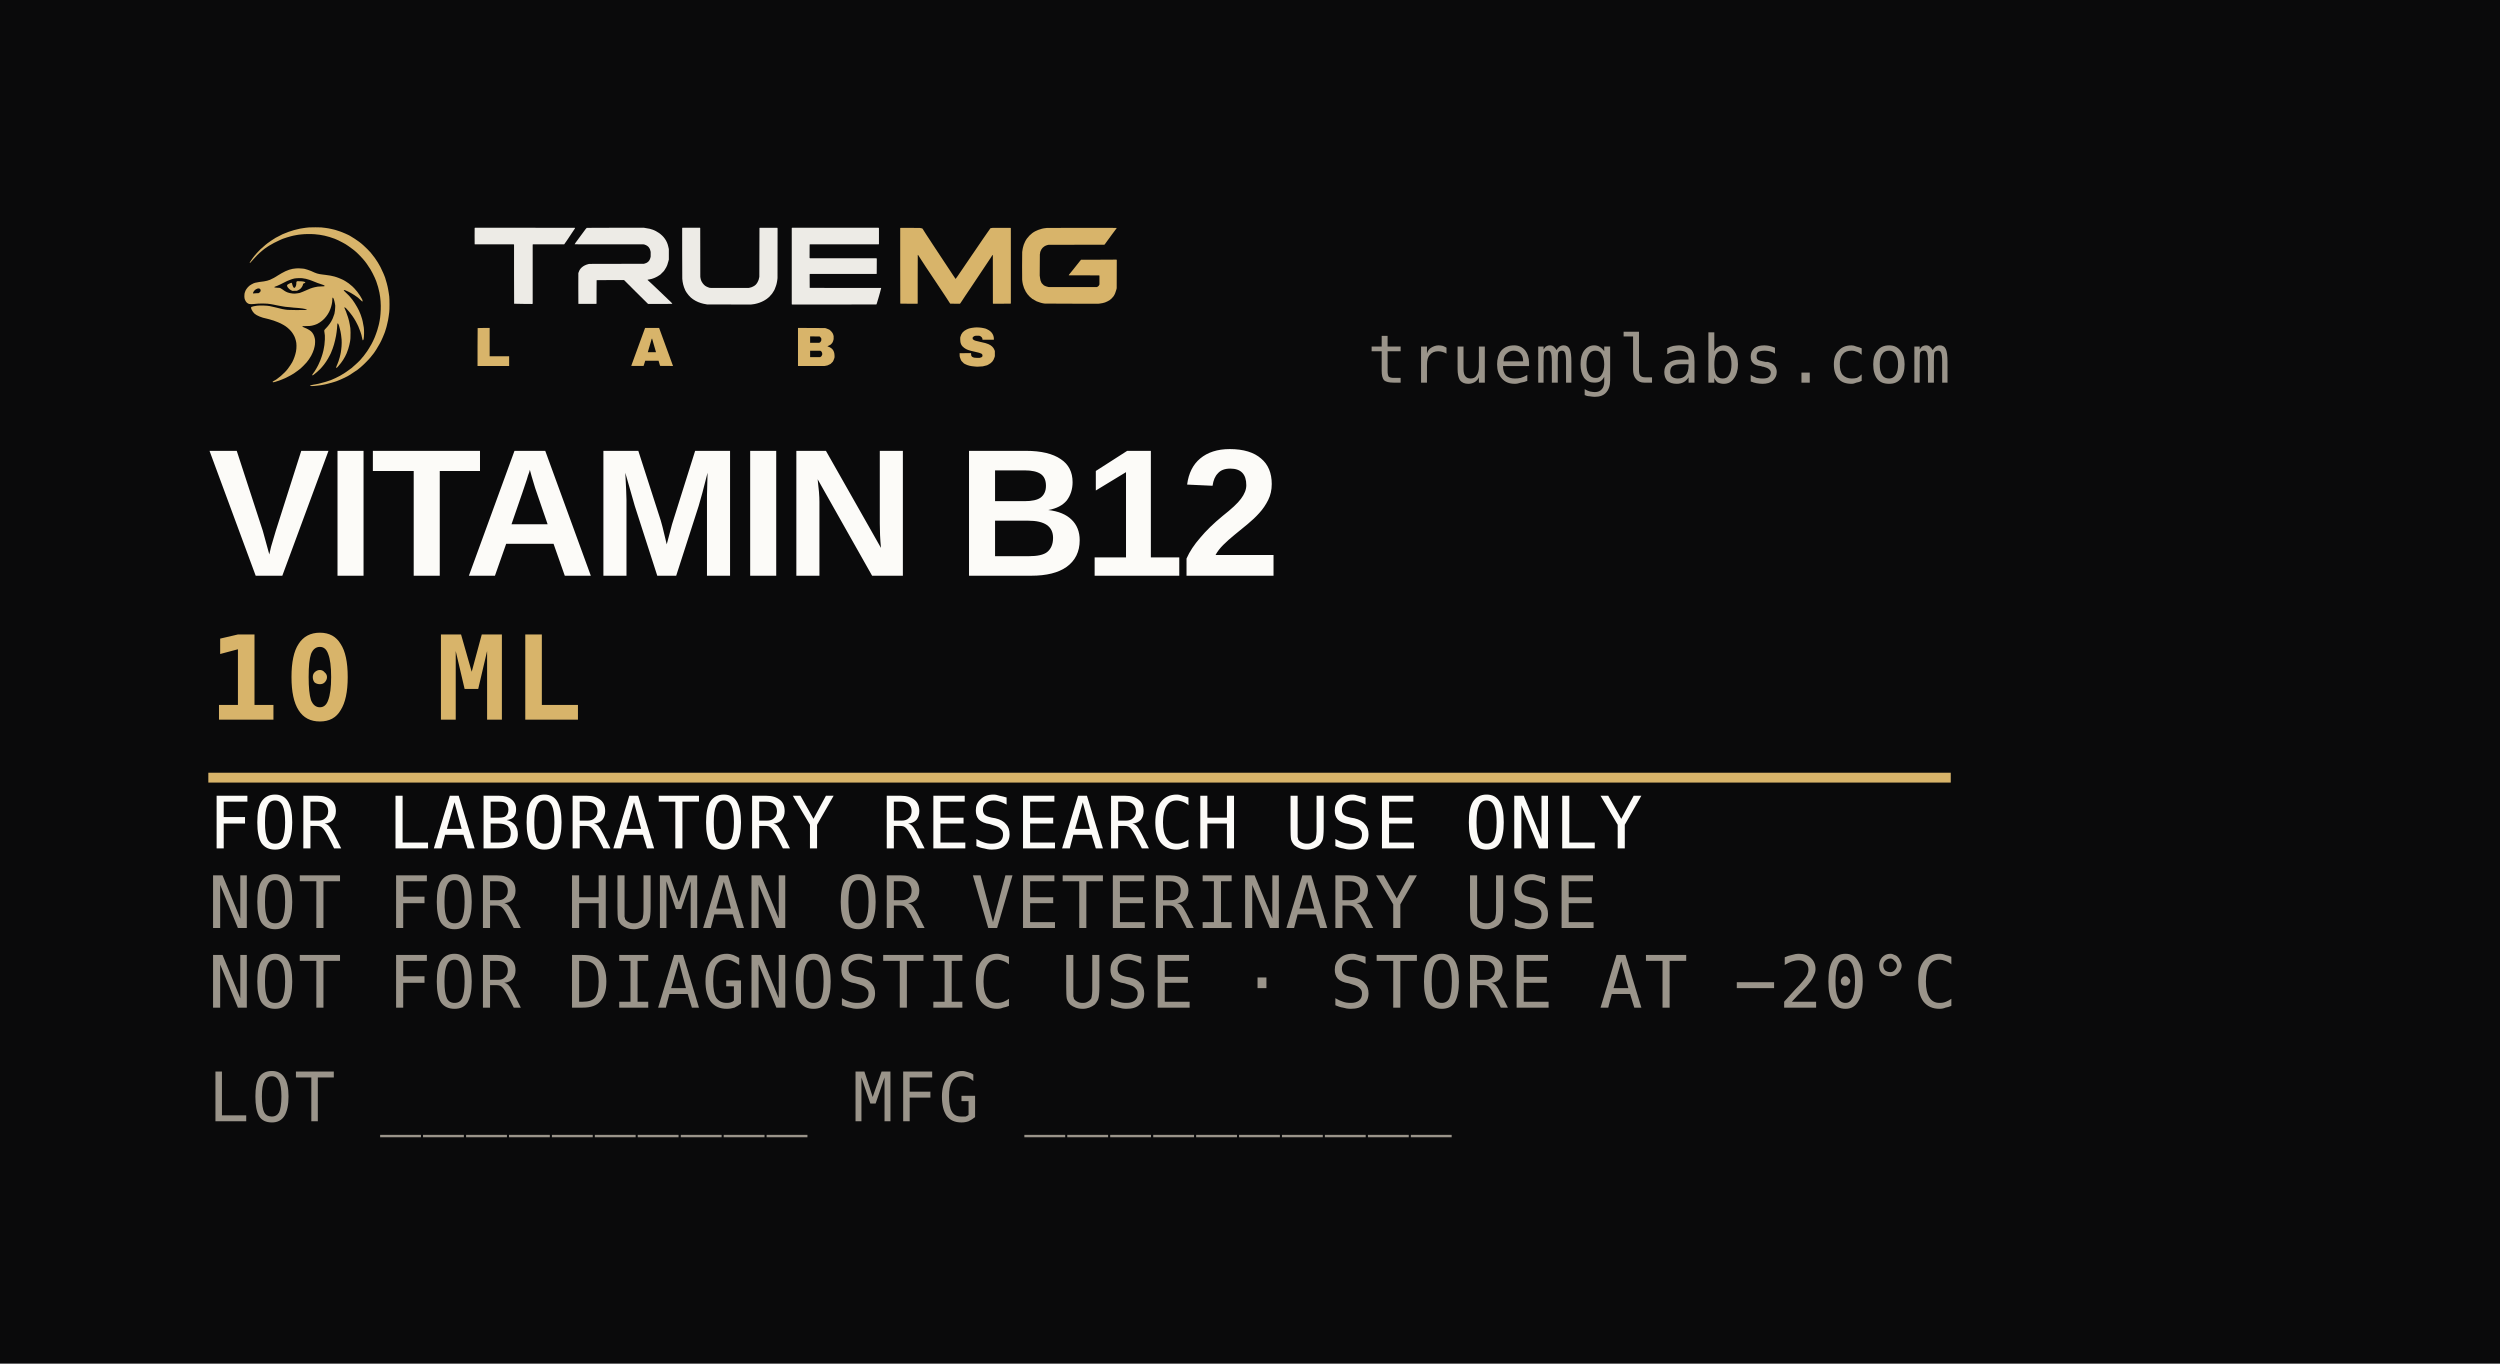
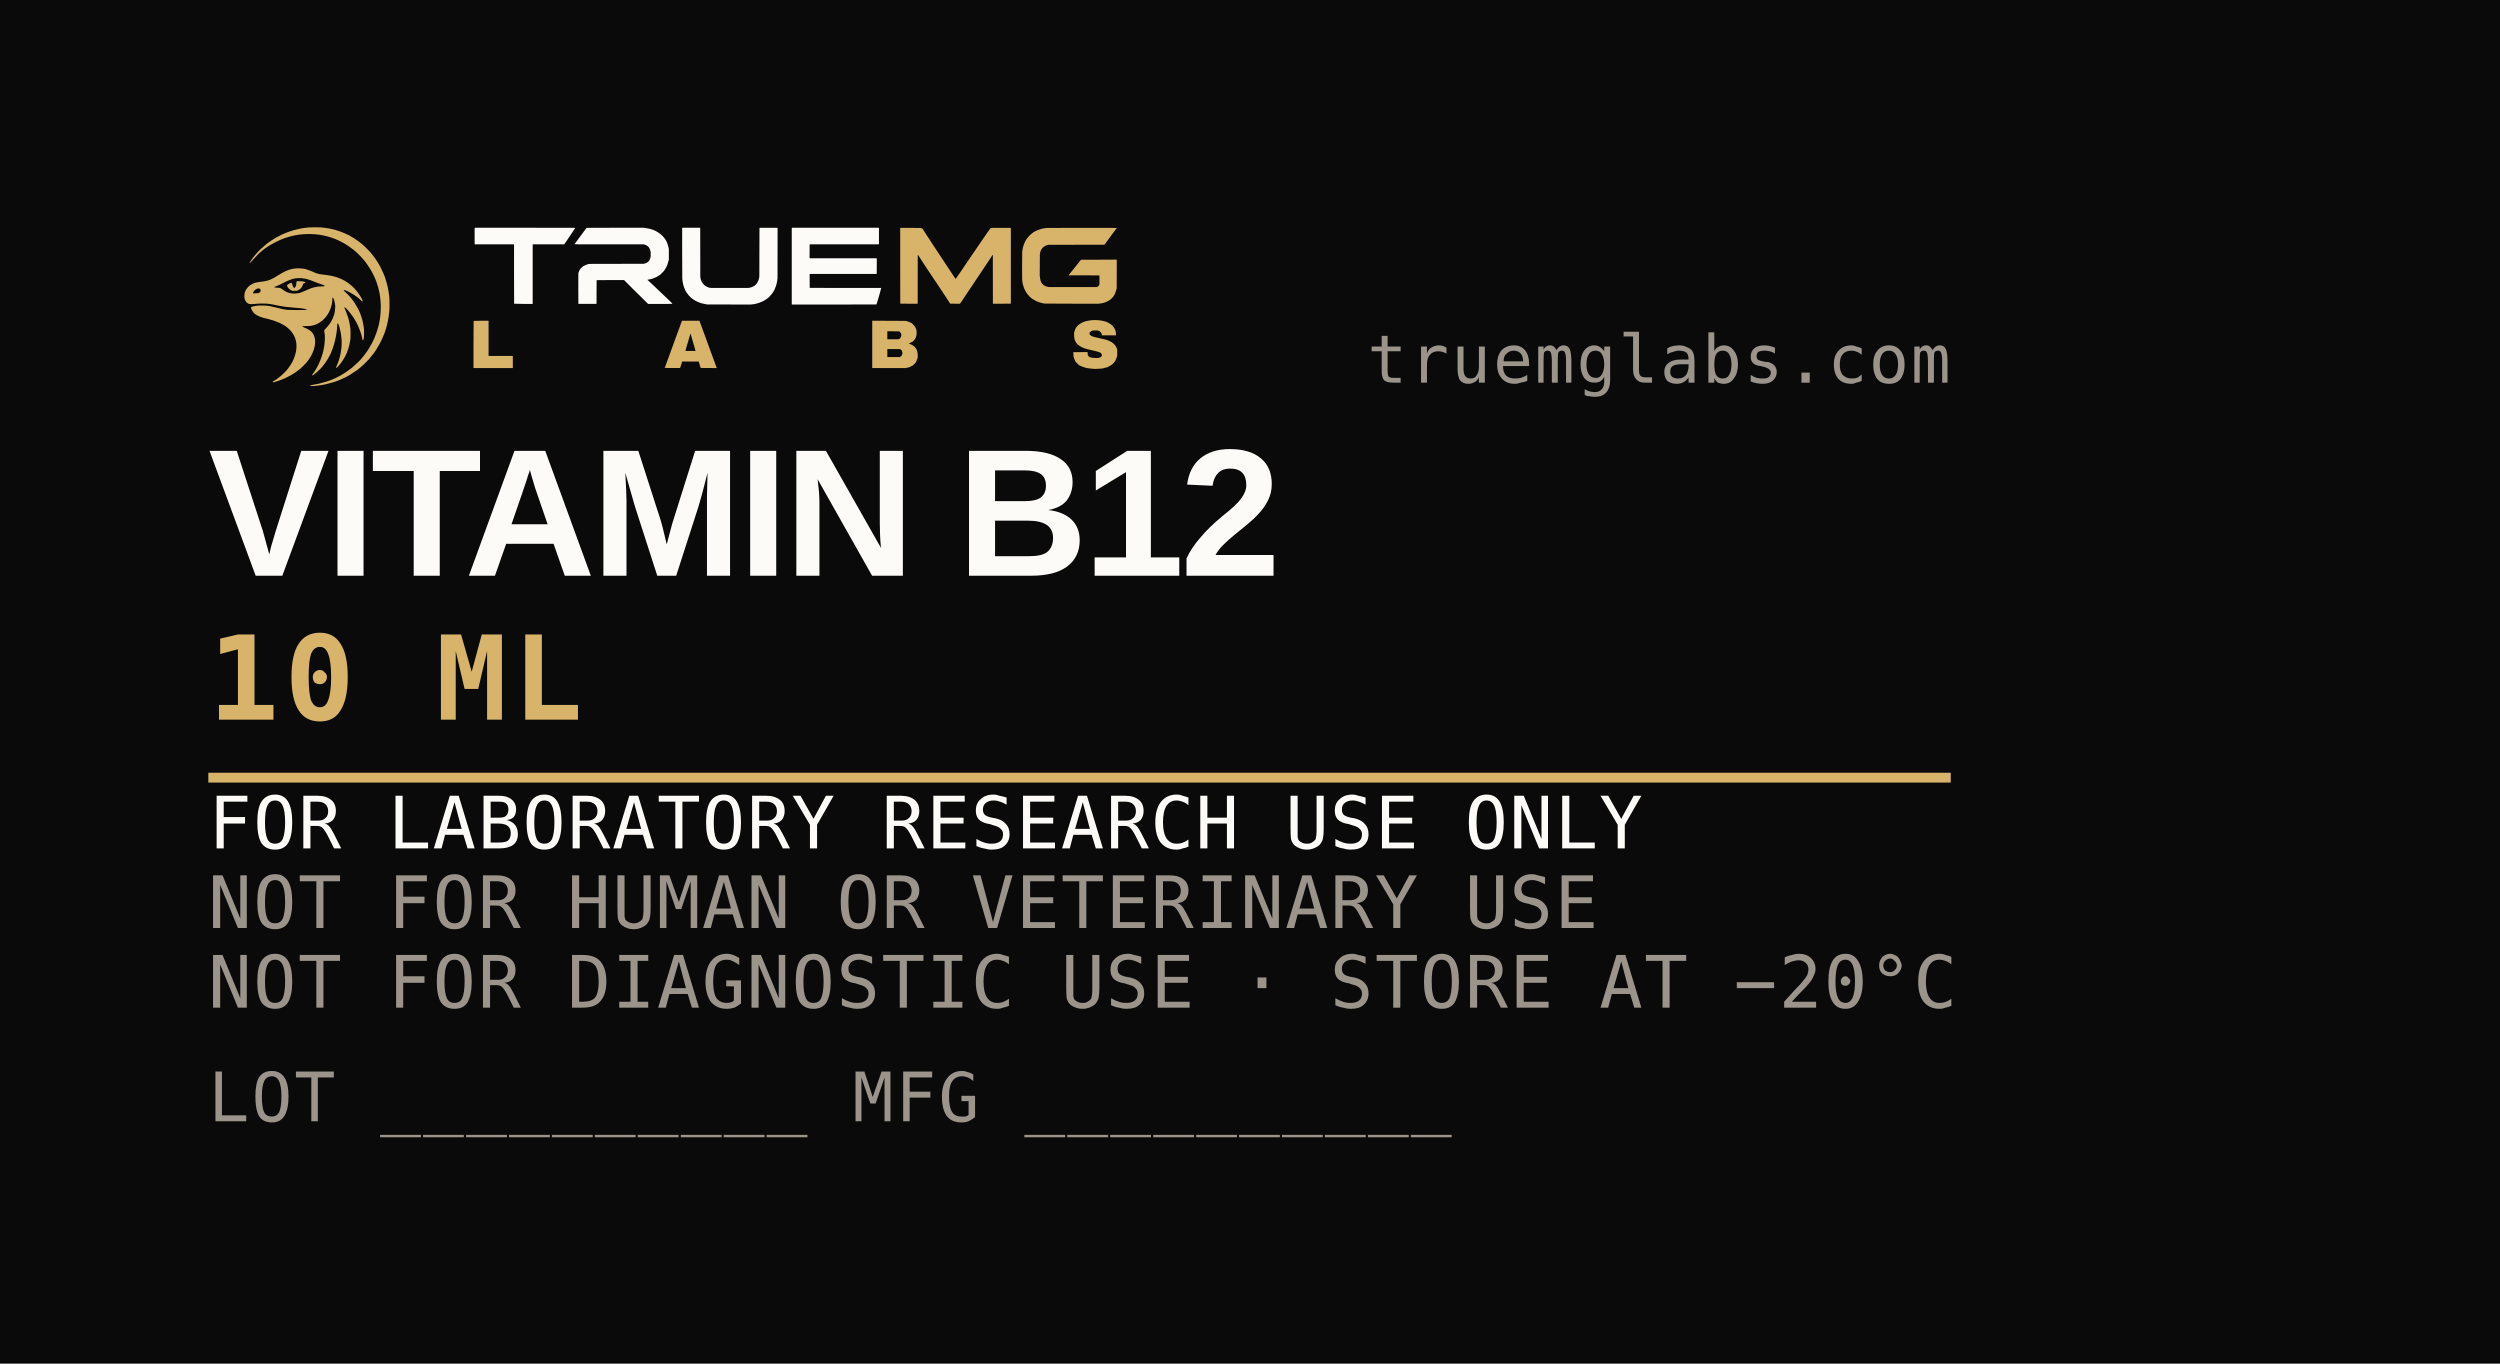
<svg xmlns="http://www.w3.org/2000/svg" width="66.0mm" height="36.0mm" viewBox="0 0 66.0 36.0">
  <rect x="0" y="0" width="66.0" height="36.0" fill="#0A0A0B" />
  <g transform="translate(5.500,5.300) scale(0.0035)">
    <g transform="translate(0,1600) scale(0.025,-0.025)" fill="#D8B46A" stroke="none">
      <path d="M30400 55957 c-297 -16 -720 -59 -940 -94 -220 -35 -598 -91 -840 -124 -768 -105 -982 -149 -2060 -419 -187 -47 -520 -130 -740 -184 -821 -204 -2477 -801 -3440 -1242 -528 -241 -1624 -809 -2100 -1086 -590 -345 -2063 -1335 -2434 -1636 -184 -150 -429 -344 -546 -432 -225 -171 -418 -340 -1592 -1400 -171 -154 -354 -346 -408 -427 -53 -81 -151 -178 -217 -217 -65 -39 -332 -323 -591 -631 -260 -307 -536 -632 -615 -722 -79 -90 -204 -252 -278 -361 -74 -110 -192 -263 -262 -340 -114 -126 -263 -343 -696 -1013 -216 -334 -206 -561 14 -319 54 61 220 236 368 390 148 154 351 382 453 506 583 717 1913 2044 2524 2520 187 146 376 305 420 354 124 139 986 773 1403 1033 152 95 430 269 617 387 719 454 2073 1166 2860 1505 308 133 603 269 657 303 136 88 871 359 1323 488 209 60 422 131 472 159 51 28 280 93 509 144 229 52 529 139 668 194 138 54 485 138 771 186 286 48 664 121 840 162 176 41 500 94 720 119 220 24 553 61 740 82 1195 135 2877 157 4140 55 2107 -171 3829 -563 6000 -1368 547 -203 1543 -682 2440 -1172 805 -441 925 -512 1273 -757 172 -121 406 -279 520 -351 314 -199 918 -640 1261 -920 168 -138 414 -333 546 -433 671 -512 2476 -2380 3072 -3178 171 -230 399 -535 507 -678 203 -270 597 -862 1144 -1720 301 -472 1075 -1973 1331 -2582 244 -582 288 -689 440 -1078 157 -402 526 -1548 526 -1634 0 -25 63 -271 139 -546 425 -1525 659 -3281 692 -5200 24 -1413 -143 -3550 -352 -4500 -43 -198 -116 -563 -160 -812 -45 -249 -115 -537 -156 -640 -40 -103 -95 -296 -122 -428 -70 -351 -400 -1420 -556 -1800 -45 -110 -126 -335 -179 -500 -303 -935 -1266 -2951 -1690 -3540 -48 -66 -136 -217 -195 -335 -59 -118 -223 -384 -363 -590 -141 -206 -291 -442 -333 -525 -80 -157 -865 -1223 -1119 -1521 -80 -93 -265 -302 -411 -463 -146 -160 -293 -345 -327 -409 -114 -218 -2195 -2185 -2830 -2676 -482 -373 -1297 -962 -1638 -1185 -187 -123 -392 -257 -455 -299 -933 -620 -1772 -1089 -2765 -1547 -1211 -558 -1273 -583 -2220 -892 -165 -54 -462 -153 -659 -220 -404 -137 -1597 -460 -1841 -499 -88 -14 -268 -60 -400 -101 -132 -42 -497 -113 -811 -159 -315 -46 -711 -117 -880 -159 -170 -41 -410 -95 -534 -119 -231 -46 -397 -133 -347 -183 95 -94 798 -124 1312 -56 165 22 480 57 700 78 872 82 1752 214 2260 340 209 52 470 107 580 122 229 33 1212 293 1670 443 170 56 494 152 720 213 225 62 554 167 730 234 812 310 1131 440 1222 499 54 35 216 108 361 162 314 117 1446 662 1757 846 121 71 355 207 520 301 366 210 1934 1241 2396 1576 184 134 481 371 660 526 178 155 414 350 524 433 303 227 1686 1577 2220 2165 530 584 702 788 1026 1220 124 165 288 365 363 445 76 80 195 237 265 348 69 111 214 324 322 474 107 150 267 390 356 533 591 958 912 1505 1022 1741 70 149 190 374 268 501 77 128 192 355 255 505 63 150 272 615 464 1033 191 418 388 895 437 1060 48 165 128 376 176 469 47 93 114 299 147 457 34 159 105 389 159 511 54 123 134 394 178 603 44 209 133 578 197 820 205 766 368 1607 466 2396 53 420 127 980 164 1244 103 719 104 3773 2 4678 -40 351 -80 651 -89 666 -10 15 -53 304 -97 642 -44 338 -123 794 -176 1014 -53 220 -110 499 -126 620 -35 263 -450 1784 -595 2180 -56 154 -103 326 -103 383 -1 57 -46 192 -102 300 -55 108 -130 296 -165 417 -36 121 -106 301 -157 400 -51 99 -137 297 -190 440 -127 339 -665 1495 -792 1700 -54 88 -134 241 -177 340 -180 415 -1143 1960 -1598 2567 -399 531 -784 1023 -1271 1625 -285 353 -1603 1669 -2131 2128 -215 187 -483 422 -594 522 -112 101 -303 252 -424 337 -121 85 -274 203 -340 262 -268 241 -2259 1538 -2760 1799 -154 81 -352 185 -440 232 -251 134 -937 448 -980 448 -21 0 -151 53 -289 119 -523 248 -1616 649 -2243 823 -194 54 -383 113 -420 133 -38 19 -212 65 -388 103 -176 37 -574 130 -885 205 -311 75 -689 154 -840 175 -151 22 -572 84 -935 139 -363 54 -912 118 -1220 141 -624 46 -2827 46 -3660 -1z" />
      <path d="M26520 43595 c-1503 -101 -2804 -534 -4460 -1485 -714 -409 -983 -571 -1100 -661 -55 -43 -163 -110 -240 -149 -77 -40 -201 -119 -276 -176 -252 -192 -912 -540 -1832 -966 -362 -168 -1371 -434 -1832 -483 -220 -24 -849 -105 -1397 -181 -1084 -151 -1615 -302 -2108 -598 -124 -75 -244 -136 -267 -136 -23 0 -123 -62 -222 -138 -99 -75 -243 -170 -319 -210 -194 -101 -835 -791 -958 -1032 -57 -110 -148 -261 -204 -335 -55 -74 -113 -191 -127 -260 -15 -69 -77 -242 -139 -385 -93 -215 -119 -350 -150 -780 -62 -878 26 -1314 388 -1935 234 -401 636 -717 1052 -828 273 -73 1001 -73 1501 0 1439 208 4011 182 5050 -52 99 -22 459 -87 800 -145 341 -57 728 -138 860 -179 132 -41 510 -114 840 -162 330 -47 780 -129 1000 -181 220 -51 607 -113 860 -136 253 -24 865 -80 1360 -124 495 -45 981 -98 1080 -118 99 -20 306 -37 460 -38 354 -3 1780 -140 2269 -220 561 -91 1231 -246 1282 -297 107 -107 -50 -145 -708 -168 -1005 -37 -4364 -9 -5019 41 -919 71 -2277 343 -3524 706 -295 86 -642 164 -1920 435 -801 170 -2892 235 -3833 119 -689 -85 -1433 -246 -1627 -352 -142 -77 -161 -105 -172 -254 -7 -100 14 -219 54 -296 36 -70 115 -247 175 -392 132 -321 525 -849 832 -1119 668 -585 2172 -1205 3551 -1464 184 -34 412 -90 507 -124 95 -34 263 -78 373 -99 481 -89 2334 -717 2607 -883 70 -43 250 -120 400 -172 244 -83 464 -195 1313 -665 764 -423 1614 -1125 2248 -1858 531 -613 1106 -1620 1268 -2220 39 -143 124 -429 189 -636 240 -761 257 -2233 37 -3317 -217 -1075 -632 -2255 -1116 -3173 -229 -434 -819 -1321 -1340 -2014 -1001 -1331 -3082 -3113 -4317 -3698 -201 -95 -291 -207 -251 -311 40 -104 505 -42 935 126 201 79 390 143 420 143 30 0 161 38 291 85 130 47 425 153 656 235 1057 378 1752 700 3120 1446 773 421 1073 619 2200 1450 708 522 898 688 1617 1407 888 889 1167 1215 1709 1992 459 658 952 1543 1074 1925 28 88 87 232 131 320 162 320 426 1184 487 1588 34 226 81 482 105 568 24 86 47 446 51 800 5 574 -6 700 -108 1164 -196 892 -591 1610 -1163 2111 -348 305 -1330 854 -1763 986 -288 88 -828 392 -822 463 7 83 242 104 886 80 867 -32 1816 58 2336 222 198 62 469 141 603 175 749 190 2014 1010 2759 1788 834 871 1481 1889 1872 2948 371 1003 586 2015 587 2767 0 510 43 700 159 700 169 0 460 -829 623 -1780 l107 -620 -22 -660 c-20 -592 -86 -1119 -231 -1831 -41 -202 -387 -1161 -474 -1316 -22 -40 -93 -192 -157 -337 -367 -838 -1079 -1848 -1882 -2673 -599 -615 -608 -633 -509 -1135 146 -744 192 -1447 147 -2272 -48 -871 -109 -1582 -139 -1632 -12 -18 -67 -361 -124 -762 -56 -401 -146 -867 -198 -1036 -53 -168 -107 -378 -122 -466 -14 -88 -78 -322 -141 -520 -64 -198 -160 -504 -214 -680 -152 -499 -411 -1216 -459 -1274 -24 -29 -90 -177 -147 -329 -57 -152 -145 -349 -195 -437 -51 -88 -122 -250 -158 -360 -36 -110 -119 -281 -185 -380 -66 -99 -120 -197 -120 -218 0 -20 -72 -160 -160 -310 -88 -149 -235 -402 -327 -562 -315 -549 -487 -810 -761 -1157 -516 -654 -501 -911 32 -556 404 269 1699 1403 2036 1782 132 149 367 412 523 584 778 860 1696 2237 2305 3457 131 264 289 579 351 700 62 121 141 322 177 448 36 125 128 358 204 519 77 160 140 315 140 345 0 29 52 183 115 341 392 980 975 3467 1107 4727 32 308 86 767 118 1020 33 253 61 649 62 880 5 962 253 961 558 -3 94 -296 211 -735 261 -977 49 -242 135 -611 191 -820 55 -209 121 -587 145 -840 25 -253 62 -559 82 -680 172 -1013 156 -2619 -38 -3940 -42 -286 -88 -619 -102 -740 -14 -121 -76 -427 -137 -680 -61 -253 -150 -622 -197 -820 -127 -538 -590 -1900 -721 -2122 -39 -66 -146 -312 -238 -546 -153 -393 -176 -552 -79 -552 54 0 393 237 393 275 0 17 149 195 331 395 955 1050 1835 2420 2383 3710 337 792 716 1965 832 2574 36 190 109 535 161 766 162 707 225 1653 199 3000 -22 1204 -30 1285 -245 2420 -174 915 -259 1298 -325 1453 -34 81 -78 246 -98 366 -20 121 -90 346 -154 500 -65 155 -172 452 -238 661 -219 697 -371 1096 -590 1549 -225 468 -255 587 -158 625 60 23 542 -311 542 -375 0 -18 167 -210 371 -426 204 -216 424 -465 490 -553 65 -88 227 -295 361 -460 806 -1000 1475 -2061 2055 -3260 159 -330 307 -633 329 -674 87 -161 473 -1149 536 -1371 37 -129 117 -352 179 -495 130 -300 330 -1063 443 -1694 78 -431 162 -666 238 -666 74 0 192 250 233 495 136 809 151 2549 29 3405 -164 1155 -478 2567 -677 3046 -53 129 -120 333 -147 454 -28 121 -91 301 -140 400 -49 99 -112 252 -139 340 -263 842 -1447 2937 -2313 4092 -647 863 -1321 1593 -2113 2292 -380 335 -559 564 -507 649 35 57 368 -4 513 -94 72 -44 234 -116 359 -159 125 -43 285 -113 354 -156 69 -43 225 -117 346 -164 193 -76 779 -416 1600 -929 143 -89 368 -246 500 -349 132 -103 324 -236 427 -295 103 -59 226 -156 273 -217 47 -60 209 -209 361 -330 151 -121 341 -298 423 -393 147 -172 412 -367 500 -367 65 0 11 374 -86 593 -41 95 -200 374 -352 620 -152 246 -308 510 -346 587 -75 150 -584 868 -818 1153 -619 756 -1136 1324 -1463 1607 -910 786 -1306 1090 -1806 1385 -172 102 -385 235 -473 295 -208 143 -717 397 -1153 577 -191 79 -504 209 -697 289 -192 80 -485 187 -650 238 -165 50 -453 139 -640 196 -545 168 -1843 407 -2580 476 -374 34 -869 97 -1100 139 -231 41 -582 94 -780 116 -361 41 -1191 293 -1520 460 -595 303 -1597 706 -2220 892 -828 248 -1011 292 -1227 295 -114 1 -339 19 -500 39 -451 57 -1085 72 -1593 38z m1750 -2955 c603 -47 1755 -303 2219 -493 182 -75 385 -148 451 -164 66 -15 237 -80 380 -143 809 -358 2387 -945 3079 -1146 331 -96 539 -198 665 -324 l62 -61 -65 -65 c-53 -53 -213 -68 -952 -89 -973 -28 -1196 -54 -1970 -230 -915 -207 -1807 -533 -2759 -1007 -349 -173 -1455 -617 -1800 -722 -198 -60 -1095 -189 -1477 -212 -768 -46 -2093 236 -2671 568 -510 292 -675 400 -952 621 -165 132 -444 309 -620 393 l-320 152 -722 36 c-406 19 -761 55 -810 82 -106 56 -115 157 -18 191 39 13 178 68 310 123 132 55 384 151 560 213 176 62 653 285 1060 495 407 211 947 483 1200 605 253 122 559 273 680 335 121 62 328 144 460 181 132 37 313 110 402 161 90 52 307 131 483 176 176 45 382 108 458 139 375 156 1784 254 2667 185z m-12741 -3188 c84 -49 157 -141 206 -259 153 -369 -11 -726 -452 -985 l-183 -108 -600 0 c-407 0 -628 -16 -687 -50 -118 -67 -232 -63 -294 11 -172 208 461 1091 900 1255 118 44 284 119 368 165 187 103 540 89 742 -29z" />
      <path d="M26687 39620 l-119 -100 -18 -470 c-17 -409 -36 -512 -147 -790 -197 -494 -466 -674 -672 -450 -159 174 -361 642 -408 950 -51 326 -114 458 -237 490 -131 34 -1056 -420 -1251 -615 -316 -316 318 -1235 1125 -1629 l379 -186 681 3 680 2 425 205 c315 151 495 269 691 452 333 312 649 831 725 1190 68 324 93 351 426 450 314 94 364 159 230 301 -178 190 -840 297 -1832 297 l-559 0 -119 -100z" />
    </g>
  </g>
  <g transform="translate(12.500,6.000) scale(0.003017)">
    <g transform="translate(0,681) scale(0.025,-0.025)" stroke="none">
-       <g fill="#EDEBE6">
+       <g fill="#FCFBF8">
        <path d="M465 27020 l-58 -59 -15 -2770 c-8 -1524 0 -2802 18 -2841 l33 -70 6816 0 6815 0 61 -61 61 -61 -3 -10322 c-2 -5867 12 -10336 32 -10355 19 -18 1457 -45 3195 -61 l3160 -28 70 77 70 78 0 10325 0 10325 77 42 78 41 5439 0 5440 0 86 110 c125 160 843 1198 1065 1538 295 455 724 1099 1709 2569 l910 1356 -12 104 -12 103 -17488 9 -17488 9 -59 -58z" />
        <path d="M39653 27037 c-49 -18 -221 -200 -384 -405 -458 -576 -1855 -2468 -2161 -2925 -179 -268 -743 -1037 -1416 -1929 -166 -221 -278 -407 -266 -440 l22 -57 12086 -12 12086 -12 278 -88 c640 -203 1152 -536 1485 -965 307 -395 445 -712 569 -1304 l66 -320 0 -800 0 -800 -66 -300 c-181 -812 -569 -1408 -1152 -1768 -273 -168 -352 -202 -789 -341 l-351 -111 -9580 -21 -9580 -22 -300 -72 c-898 -215 -1753 -647 -2317 -1169 -555 -514 -833 -960 -1109 -1776 l-74 -220 -9 -5315 c-6 -2923 5 -5341 24 -5374 l33 -60 3113 -1 3113 0 48 65 47 66 6 4063 c3 2235 15 4080 27 4100 13 21 2011 36 4813 36 l4790 0 4138 -4134 c2275 -2274 4176 -4155 4224 -4180 l88 -46 3836 0 c2110 0 4003 12 4207 26 l369 26 19 50 c22 57 -449 537 -1427 1453 -693 648 -3219 3069 -3680 3525 -144 143 -513 492 -821 776 -307 284 -765 716 -1018 960 -460 444 -678 647 -1334 1239 l-350 316 13 64 12 65 180 30 c98 16 287 47 419 68 1108 179 2211 624 3280 1324 l560 366 620 626 620 626 263 400 c457 695 732 1203 890 1648 218 612 370 1114 408 1352 14 88 56 250 92 360 l67 200 0 1860 0 1860 -67 280 c-37 154 -105 451 -152 660 -425 1916 -1544 3522 -3281 4711 -1373 939 -2719 1447 -4380 1652 -176 22 -437 66 -580 99 l-260 59 -9960 -6 c-5478 -3 -9999 -20 -10047 -38z" />
        <path d="M73081 27003 l-41 -78 3 -8632 c2 -4748 18 -8831 36 -9073 101 -1383 432 -2698 970 -3860 66 -143 137 -296 156 -340 20 -44 107 -188 194 -320 88 -132 189 -294 225 -360 209 -379 985 -1283 1459 -1702 967 -852 2219 -1538 3517 -1926 650 -194 1101 -302 1480 -354 165 -23 381 -62 480 -87 l180 -46 7678 -14 7679 -14 341 41 c875 105 996 127 1782 328 1078 274 2363 850 3164 1418 90 64 252 177 360 252 187 130 549 429 780 644 172 160 902 995 1009 1154 55 80 204 315 333 521 129 206 275 440 325 520 50 80 106 181 125 225 20 44 83 188 142 320 184 414 294 707 421 1120 67 220 148 481 179 580 32 99 77 306 101 460 24 154 62 337 84 406 22 69 70 384 107 700 l66 574 11 8700 12 8700 -51 100 -50 100 -3067 0 -3067 0 -52 -52 -52 -52 -24 -8508 -24 -8508 -44 -260 c-110 -664 -270 -1122 -588 -1684 -416 -734 -817 -1122 -1520 -1473 -547 -273 -643 -308 -1159 -424 l-449 -100 -6776 10 -6776 11 -200 71 c-110 39 -290 99 -400 133 -249 78 -763 334 -1012 503 -573 388 -1285 1345 -1482 1993 -23 77 -72 239 -109 360 -36 121 -85 364 -108 540 l-41 320 -14 8515 -13 8515 -45 55 -46 55 -3073 0 -3074 0 -42 -77z" />
        <path d="M111470 27037 l-70 -41 0 -13357 0 -13356 77 -42 78 -41 14699 0 c8085 0 14727 11 14761 23 73 29 147 254 589 1797 45 154 107 361 140 460 63 190 147 481 240 830 105 394 171 630 288 1030 333 1138 450 1584 428 1620 l-25 40 -12447 1 c-6847 0 -12469 14 -12496 31 l-47 30 -13 2367 -12 2367 52 52 52 52 11644 8 11643 7 44 44 44 44 13 2601 14 2601 -64 97 -64 98 -11636 0 -11636 0 -65 65 -65 65 9 2319 10 2320 55 55 56 56 12035 0 12036 0 42 77 41 78 0 2733 0 2734 -61 88 -61 87 -15129 1 -15129 0 -70 -41z" />
      </g>
      <g fill="#D8B46A">
        <path d="M149428 26991 l-69 -51 0 -13193 c0 -7256 10 -13210 23 -13230 14 -22 1228 -37 3012 -37 l2990 0 48 48 48 48 0 8485 c0 4667 11 8496 24 8510 51 51 137 -27 250 -225 101 -177 300 -490 866 -1360 66 -102 354 -541 640 -976 286 -435 601 -923 700 -1084 99 -162 321 -503 493 -760 172 -256 505 -753 740 -1103 235 -350 445 -663 467 -695 22 -31 510 -762 1084 -1623 574 -861 1170 -1754 1324 -1985 154 -231 405 -609 558 -840 153 -231 503 -754 776 -1163 274 -408 516 -772 538 -808 22 -36 195 -296 384 -577 189 -282 556 -836 816 -1232 1081 -1646 1205 -1838 1541 -2380 75 -121 155 -233 178 -249 22 -17 800 -30 1727 -30 l1686 -1 119 135 c65 75 217 295 338 490 237 384 977 1507 1354 2055 228 331 2457 3644 2617 3889 44 67 699 1051 1456 2187 757 1135 1423 2135 1480 2222 180 274 1884 2825 1961 2936 156 223 1269 1899 1393 2098 72 114 250 393 396 620 l265 412 64 -13 65 -12 10 -8456 10 -8455 45 -54 45 -54 3045 1 c1675 0 3068 15 3097 33 l52 33 3 9997 c2 5498 1 11430 -2 13183 l-5 3187 -64 64 -64 64 -3106 -3 -3106 -4 -378 -57 -379 -56 -90 -91 c-86 -86 -510 -688 -1208 -1715 -174 -255 -384 -561 -468 -680 -84 -119 -276 -396 -427 -616 -151 -220 -458 -665 -682 -990 -1061 -1535 -1504 -2184 -2993 -4392 -102 -151 -291 -424 -420 -606 -395 -558 -1826 -2658 -2692 -3952 -243 -363 -534 -795 -646 -960 -362 -533 -933 -1370 -1216 -1780 -151 -220 -481 -706 -734 -1080 -645 -958 -666 -976 -803 -710 -42 83 -173 285 -290 450 -117 165 -304 439 -414 609 -110 170 -319 485 -464 700 -262 388 -699 1050 -1710 2591 -288 440 -580 881 -649 980 -69 99 -254 378 -411 620 -158 242 -361 548 -451 680 -281 410 -2516 3790 -2639 3990 -64 104 -235 365 -380 580 -145 214 -333 498 -417 630 -84 132 -354 546 -599 920 -245 374 -615 940 -823 1259 -207 318 -435 660 -505 760 -71 99 -211 316 -313 481 -101 165 -291 462 -420 660 -130 198 -296 457 -368 575 -72 117 -167 271 -211 341 -44 69 -139 228 -212 352 -169 288 -192 306 -474 358 -129 23 -333 61 -454 84 l-220 41 -3341 16 -3341 15 -70 -51z" />
        <path d="M200748 27015 c-12 -12 -199 -36 -415 -54 -432 -34 -1041 -135 -1353 -224 -1056 -300 -1666 -529 -2360 -890 -1428 -741 -2792 -2118 -3512 -3547 -409 -812 -663 -1509 -787 -2160 -25 -132 -70 -357 -100 -500 -79 -379 -135 -742 -162 -1060 -43 -494 -55 -9253 -14 -9700 56 -610 149 -1204 259 -1660 102 -419 325 -1132 377 -1200 16 -22 80 -166 140 -320 130 -331 384 -846 530 -1076 305 -481 394 -610 605 -874 491 -615 1084 -1182 1642 -1570 290 -202 1442 -860 1505 -860 28 0 101 -26 164 -59 200 -104 621 -251 1093 -383 253 -70 546 -153 651 -184 105 -31 330 -75 500 -97 170 -23 390 -53 489 -68 99 -14 4347 -33 9440 -40 l9260 -14 540 64 c656 78 1322 222 1791 386 457 161 1227 540 1629 803 397 259 1101 959 1378 1369 420 622 746 1395 972 2303 l125 500 14 4945 15 4946 -71 71 -71 71 -1581 -27 c-870 -14 -3652 -26 -6184 -26 l-4603 0 -358 -430 c-730 -878 -909 -1102 -1673 -2099 -240 -314 -558 -715 -706 -891 -148 -176 -383 -466 -523 -644 -337 -431 -699 -871 -887 -1081 -88 -98 -148 -202 -140 -243 l14 -72 5305 -10 5304 -10 53 -64 53 -63 2 -1507 2 -1506 -91 -224 c-110 -274 -304 -474 -603 -623 l-226 -113 -8400 4 -8400 4 -320 70 c-469 102 -882 246 -1179 409 l-261 145 -360 364 -361 364 -139 260 c-255 475 -361 834 -439 1480 -25 209 -65 499 -88 643 l-43 264 25 3744 25 3744 40 105 c22 58 40 190 41 293 1 337 223 944 505 1380 483 748 1297 1294 2194 1474 l240 48 9794 23 9795 22 117 140 c64 77 166 212 225 299 139 203 491 691 749 1038 529 712 1029 1396 1202 1646 106 153 235 331 287 397 354 447 648 839 1069 1427 120 168 302 408 403 532 l184 226 -13 87 -12 88 -12145 8 c-6680 5 -12155 -1 -12167 -13z" />
      </g>
    </g>
-     <g transform="translate(0,811.8) scale(1.607877)">
-       <g transform="translate(0,300) scale(0.025,-0.025)" fill="#D8B46A" stroke="none">
-         <path d="M109060 10374 c-883 -105 -1223 -191 -1720 -433 -723 -354 -1137 -832 -1320 -1524 l-62 -237 -3 -388 c-4 -854 255 -1416 851 -1840 580 -413 916 -536 2354 -856 1425 -317 1640 -428 1640 -841 l0 -141 -113 -114 -114 -113 -214 -63 -214 -64 -425 0 c-504 0 -844 55 -1052 172 l-152 85 -83 134 -83 134 -20 258 -21 258 -1245 -10 -1244 -11 9 -334 9 -334 66 -266 c36 -146 121 -374 189 -506 l125 -240 281 -282 281 -281 281 -146 c560 -291 1154 -435 2099 -509 l500 -39 606 38 606 39 461 117 462 116 312 163 c696 362 1073 805 1299 1525 l94 299 -2 560 -2 560 -94 240 c-217 556 -654 973 -1318 1259 -413 178 -717 261 -1834 501 -954 205 -1224 295 -1434 476 l-146 126 -4 173 -5 172 146 134 147 134 173 52 173 51 400 1 400 1 151 -53 c299 -106 549 -418 549 -685 l0 -122 1240 0 1240 0 0 232 c0 429 -157 880 -432 1244 -232 306 -531 541 -948 745 l-360 176 -388 100 c-588 151 -1538 223 -2092 157z" />
-         <path d="M907 10253 c-15 -14 -27 -1877 -27 -4140 l0 -4113 3440 0 3440 0 0 1060 0 1060 -2120 0 -2120 0 0 3080 0 3080 -1293 0 c-712 0 -1306 -12 -1320 -27z" />
-         <path d="M37329 10210 c-16 -38 -696 -1897 -1510 -4130 l-1482 -4060 1338 -11 c735 -5 1345 -2 1355 8 10 10 94 267 186 571 l167 552 1453 0 1453 0 166 -560 166 -560 1408 -11 1408 -10 -54 150 c-226 634 -2882 7899 -2925 8001 l-54 130 -1523 0 -1524 0 -28 -70z m1733 -2892 c92 -340 278 -981 413 -1425 135 -444 245 -826 245 -850 l0 -43 -880 0 -880 0 0 35 c0 20 118 428 261 908 144 480 325 1099 402 1375 77 276 150 534 162 574 12 40 41 66 65 58 l43 -14 169 -618z" />
-         <path d="M70640 6143 l0 -4143 2902 0 2901 0 309 62 308 62 334 158 333 158 252 251 251 252 125 248 c69 137 153 351 185 477 l60 229 -1 321 c-1 601 -160 1085 -470 1430 -201 224 -556 447 -848 535 -133 40 -241 82 -241 95 0 12 146 91 325 175 l324 152 189 177 c231 216 381 483 460 821 l61 257 0 322 1 321 -62 239 c-83 323 -270 621 -559 892 l-241 226 -260 128 c-143 71 -368 160 -499 198 l-239 69 -2950 15 -2950 15 0 -4142z m4807 2197 c59 -44 145 -145 190 -225 l83 -146 0 -196 0 -196 -90 -178 -90 -178 -136 -91 -136 -90 -994 0 -994 0 0 702 0 702 1030 -12 1030 -12 107 -80z m151 -3079 c149 -77 276 -287 306 -506 l24 -176 -47 -179 c-53 -196 -161 -336 -329 -424 l-108 -56 -1082 0 -1082 0 0 700 0 700 1102 0 1102 0 114 -59z" />
+     <g transform="translate(0,811.8) scale(2.00071)">
+       <g transform="translate(0,214) scale(0.025,-0.025)" fill="#D8B46A" stroke="none">
+         <path d="M108180 8534 c-883 -105 -1223 -191 -1720 -433 -723 -354 -1137 -832 -1320 -1524 l-62 -237 -3 -388 c-4 -854 255 -1416 851 -1840 580 -413 916 -536 2354 -856 1425 -317 1640 -428 1640 -841 l0 -141 -113 -114 -114 -113 -214 -63 -214 -64 -425 0 c-504 0 -844 55 -1052 172 l-152 85 -83 134 -83 134 -20 258 -21 258 -1245 -10 -1244 -11 9 -334 9 -334 66 -266 c36 -146 121 -374 189 -506 l125 -240 281 -282 281 -281 281 -146 c560 -291 1154 -435 2099 -509 l500 -39 606 38 606 39 461 117 462 116 312 163 c696 362 1073 805 1299 1525 l94 299 -2 560 -2 560 -94 240 c-217 556 -654 973 -1318 1259 -413 178 -717 261 -1834 501 -954 205 -1224 295 -1434 476 l-146 126 -4 173 -5 172 146 134 147 134 173 52 173 51 400 1 400 1 151 -53 c299 -106 549 -418 549 -685 l0 -122 1240 0 1240 0 0 232 c0 429 -157 880 -432 1244 -232 306 -531 541 -948 745 l-360 176 -388 100 c-588 151 -1538 223 -2092 157z" />
+         <path d="M27 8413 c-15 -14 -27 -1877 -27 -4140 l0 -4113 3440 0 3440 0 0 1060 0 1060 -2120 0 -2120 0 0 3080 0 3080 -1293 0 c-712 0 -1306 -12 -1320 -27z" />
+         <path d="M36449 8370 c-16 -38 -696 -1897 -1510 -4130 l-1482 -4060 1338 -11 c735 -5 1345 -2 1355 8 10 10 94 267 186 571 l167 552 1453 0 1453 0 166 -560 166 -560 1408 -11 1408 -10 -54 150 c-226 634 -2882 7899 -2925 8001 l-54 130 -1523 0 -1524 0 -28 -70z m1733 -2892 c92 -340 278 -981 413 -1425 135 -444 245 -826 245 -850 l0 -43 -880 0 -880 0 0 35 c0 20 118 428 261 908 144 480 325 1099 402 1375 77 276 150 534 162 574 12 40 41 66 65 58 l43 -14 169 -618z" />
+         <path d="M69760 4303 l0 -4143 2902 0 2901 0 309 62 308 62 334 158 333 158 252 251 251 252 125 248 c69 137 153 351 185 477 l60 229 -1 321 c-1 601 -160 1085 -470 1430 -201 224 -556 447 -848 535 -133 40 -241 82 -241 95 0 12 146 91 325 175 l324 152 189 177 c231 216 381 483 460 821 l61 257 0 322 1 321 -62 239 c-83 323 -270 621 -559 892 l-241 226 -260 128 c-143 71 -368 160 -499 198 l-239 69 -2950 15 -2950 15 0 -4142z m4807 2197 c59 -44 145 -145 190 -225 l83 -146 0 -196 0 -196 -90 -178 -90 -178 -136 -91 -136 -90 -994 0 -994 0 0 702 0 702 1030 -12 1030 -12 107 -80z m151 -3079 c149 -77 276 -287 306 -506 l24 -176 -47 -179 c-53 -196 -161 -336 -329 -424 l-108 -56 -1082 0 -1082 0 0 700 0 700 1102 0 1102 0 114 -59z" />
      </g>
    </g>
  </g>
  <text x="51.50" y="10.10" text-anchor="end" font-family="IBM Plex Mono, SF Mono, Menlo, monospace" font-size="1.75" letter-spacing="0.05" fill="#9A948A">truemglabs.com</text>
  <text x="5.5" y="15.20" font-family="Archivo Black, Archivo, Helvetica Neue, Arial, sans-serif" font-weight="900" font-size="4.80" letter-spacing="-0.12" fill="#FCFBF8">VITAMIN B12</text>
  <text x="5.5" y="19.00" font-family="IBM Plex Mono, SF Mono, Menlo, monospace" font-weight="600" font-size="3.10" letter-spacing="0.14" fill="#D8B46A">10 ML</text>
  <rect x="5.5" y="20.40" width="46.00" height="0.26" fill="#D8B46A" />
  <text x="5.5" y="22.40" font-family="IBM Plex Mono, SF Mono, Menlo, monospace" font-size="1.90" letter-spacing="0.04" fill="#FCFBF8">FOR LABORATORY RESEARCH USE ONLY</text>
  <text x="5.5" y="24.50" font-family="IBM Plex Mono, SF Mono, Menlo, monospace" font-size="1.90" letter-spacing="0.04" fill="#9A948A">NOT FOR HUMAN OR VETERINARY USE</text>
  <text x="5.5" y="26.60" font-family="IBM Plex Mono, SF Mono, Menlo, monospace" font-size="1.90" letter-spacing="0.04" fill="#9A948A">NOT FOR DIAGNOSTIC USE · STORE AT −20°C</text>
  <text x="5.5" y="29.60" font-family="IBM Plex Mono, SF Mono, Menlo, monospace" font-size="1.80" letter-spacing="0.05" fill="#9A948A">LOT __________   MFG __________</text>
</svg>
